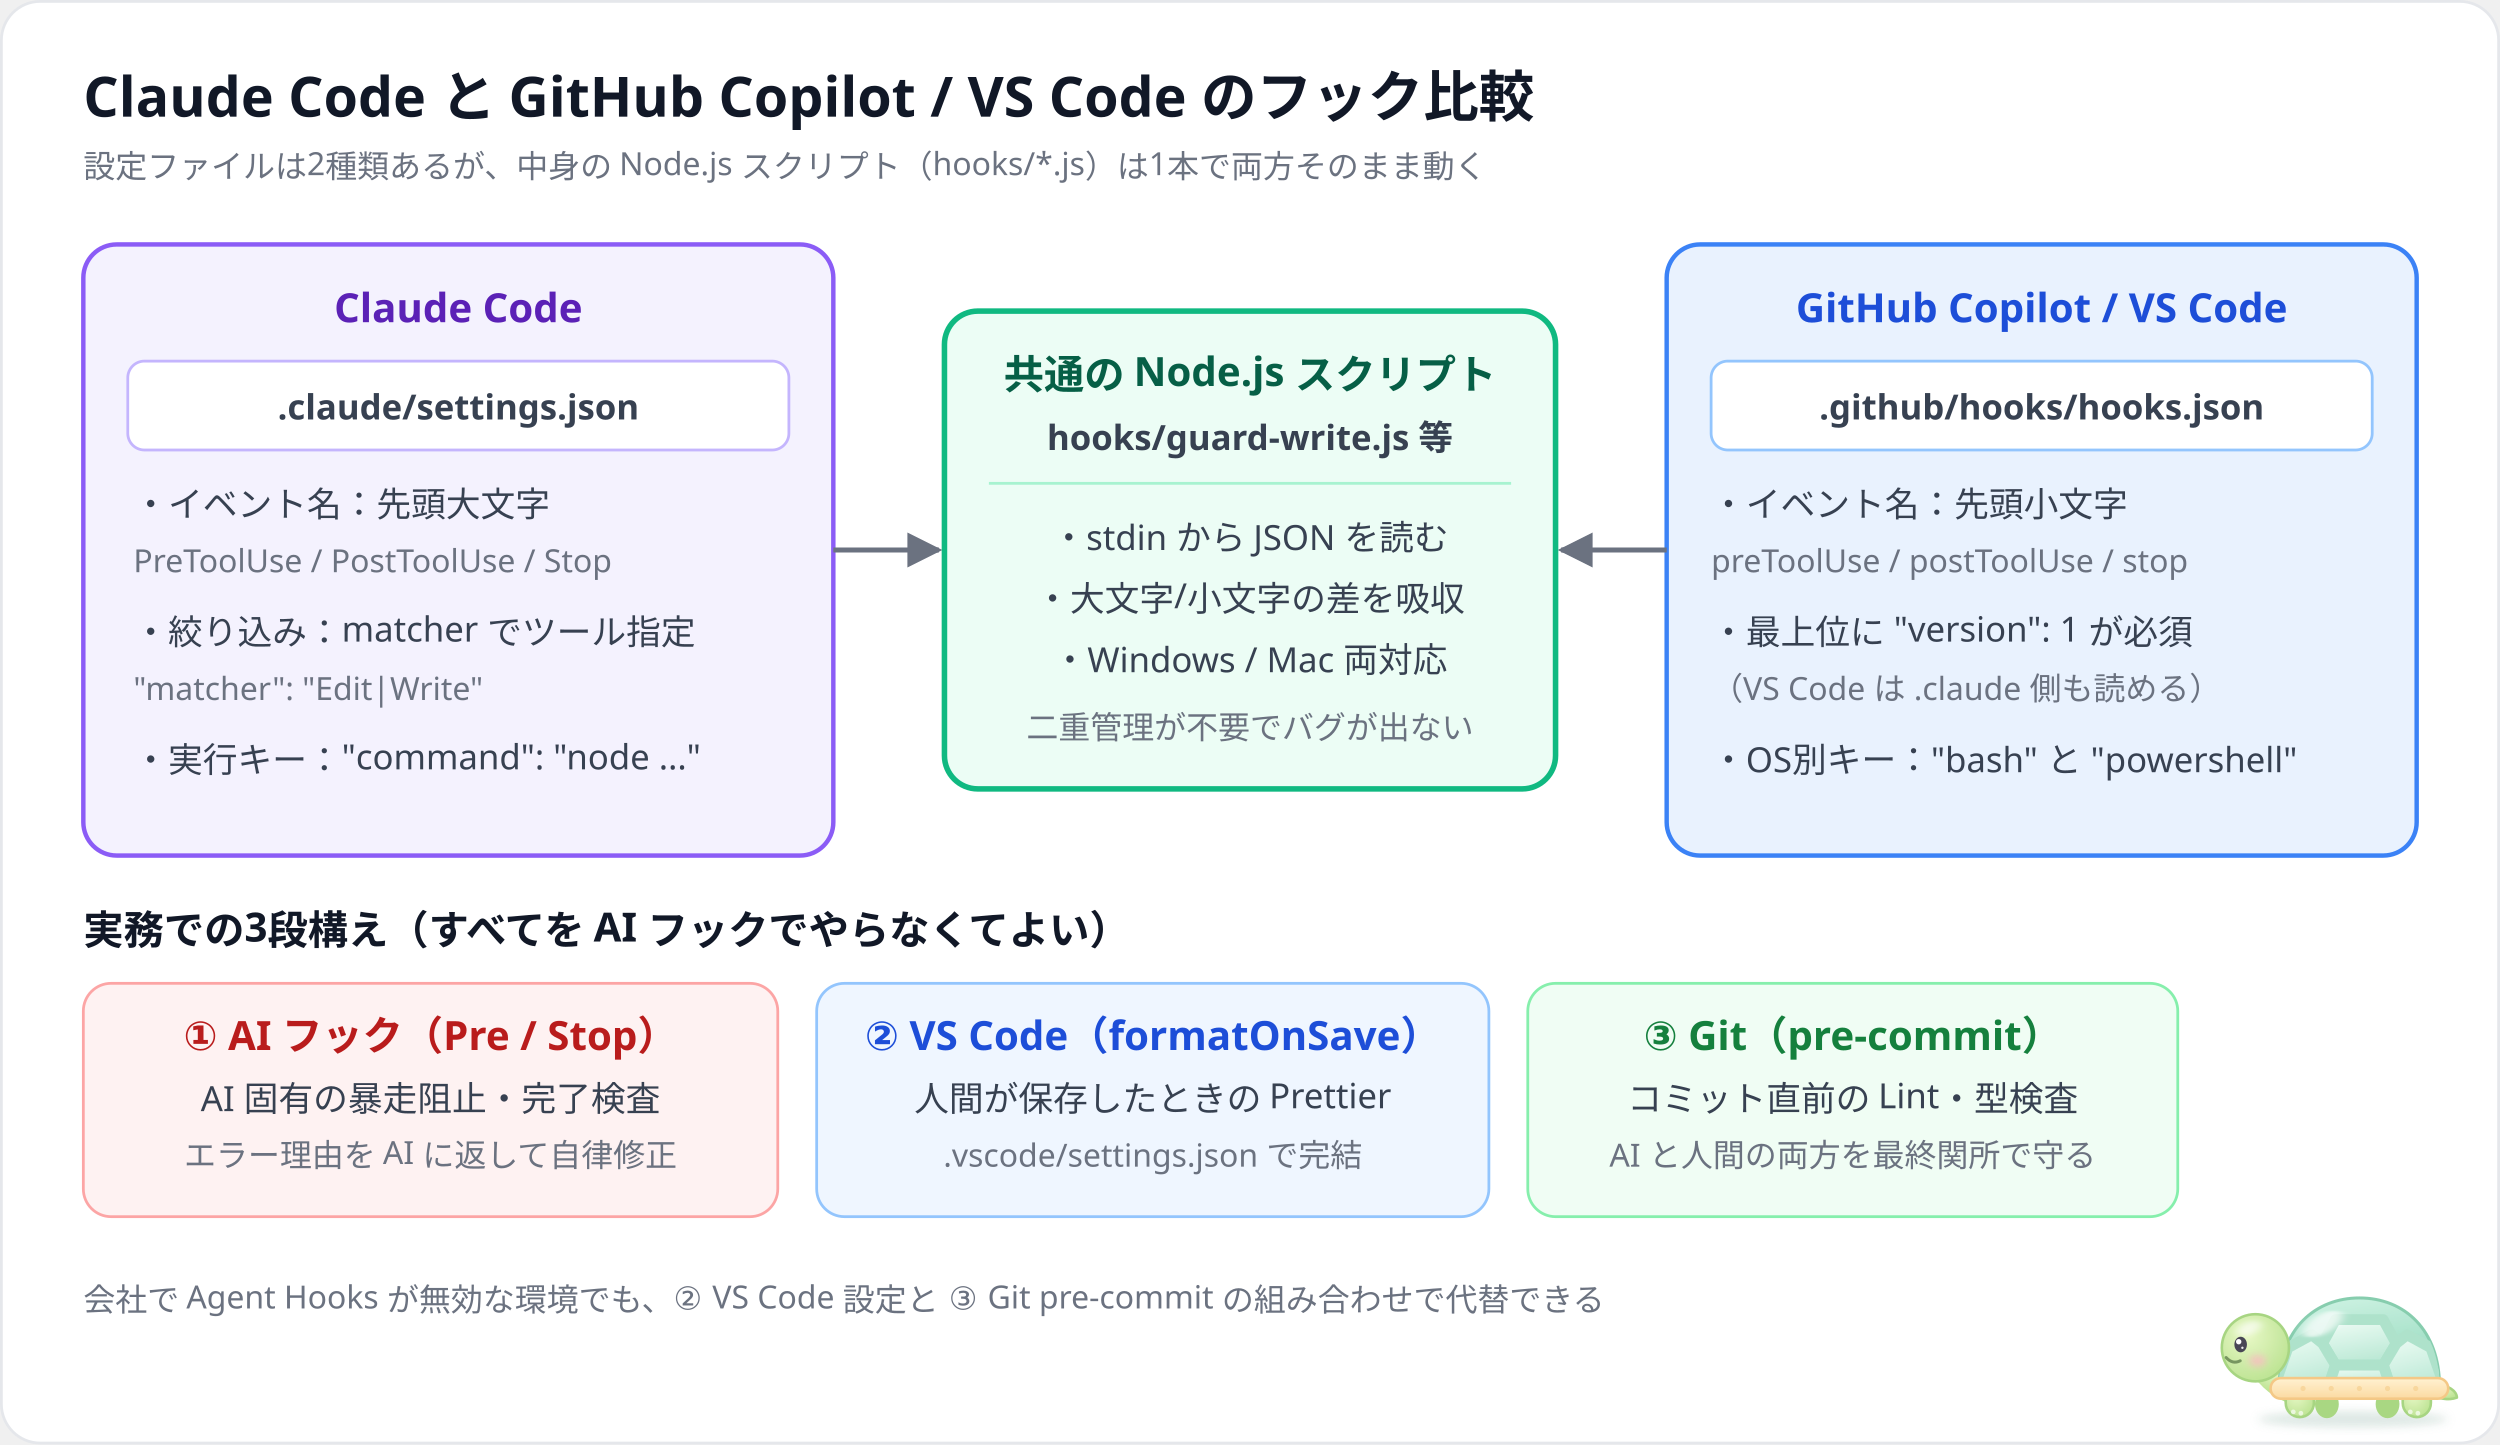
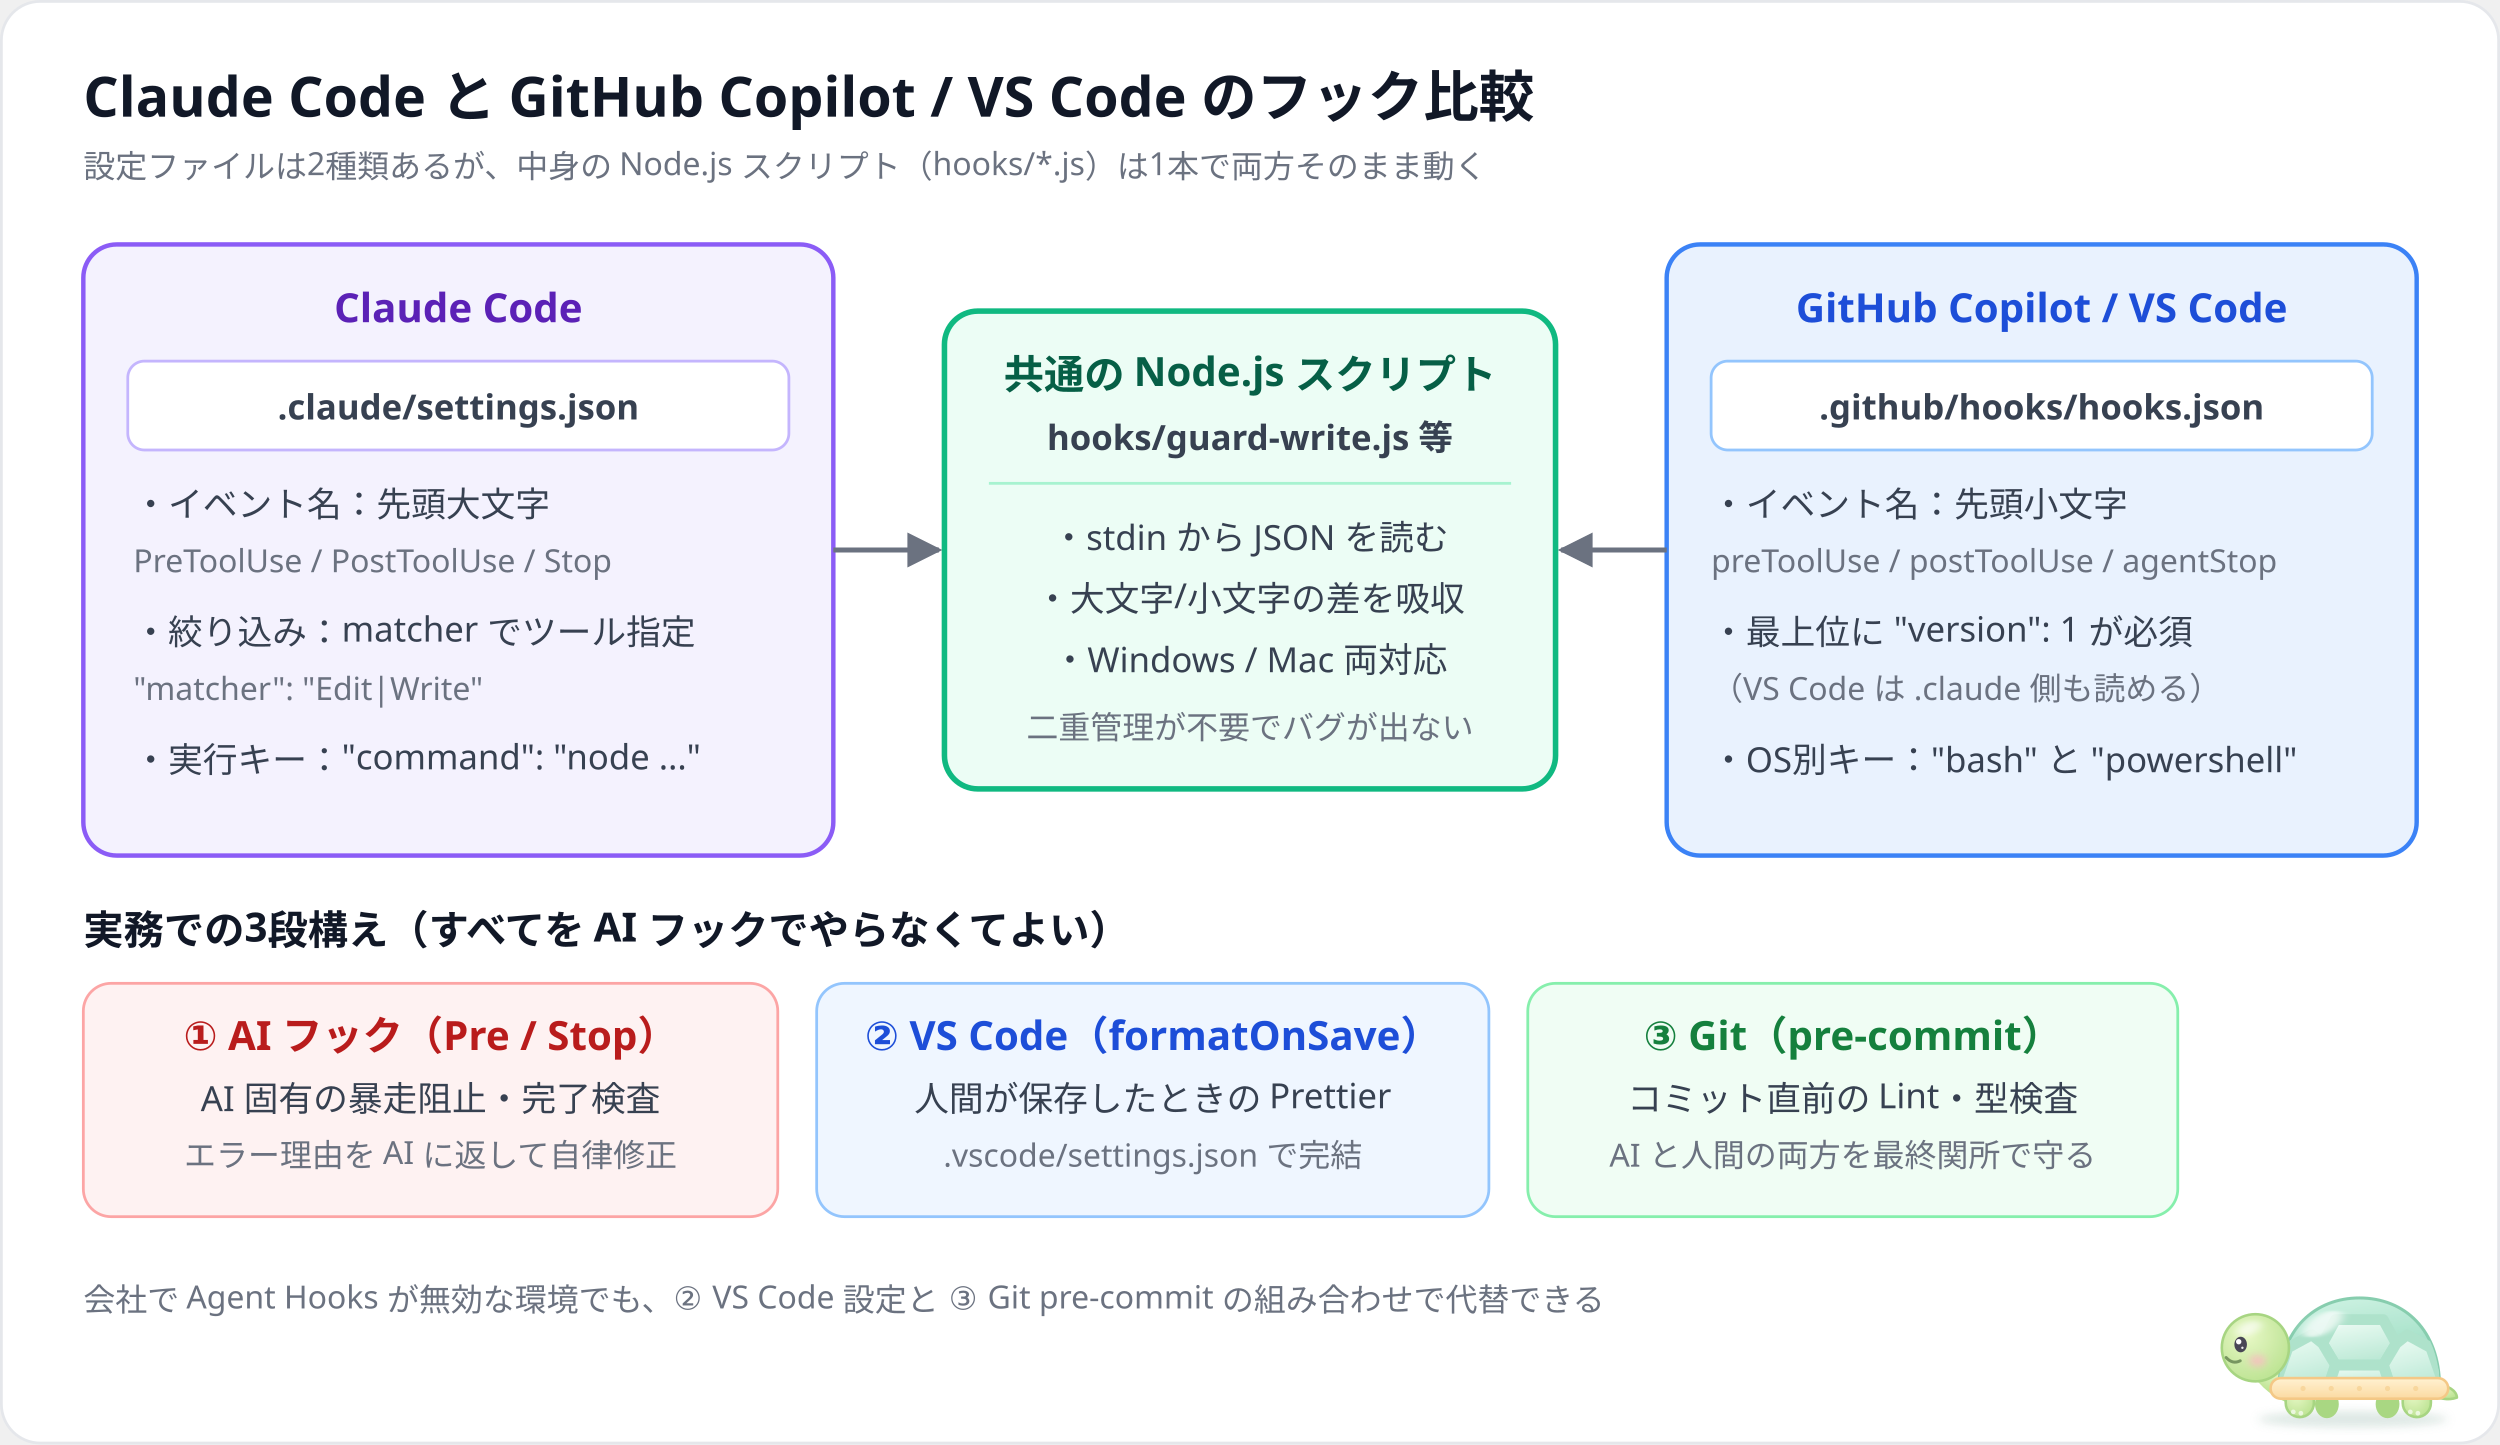
<svg xmlns="http://www.w3.org/2000/svg" viewBox="0 0 900 520" font-family="Meiryo, 'Yu Gothic UI', 'Noto Sans JP', sans-serif">
  <defs>
    <marker id="ah" viewBox="0 0 10 10" refX="9" refY="5" markerWidth="7" markerHeight="7" orient="auto-start-reverse">
      <path d="M0,0 L10,5 L0,10 z" fill="#6b7280" />
    </marker>
    <style>
      .h{font-size:14.5px;font-weight:700}
      .b{font-size:12.5px;fill:#374151}
      .s{font-size:11.5px;fill:#6b7280}
    </style>
  </defs>
  <rect x="0.5" y="0.5" width="899" height="519" rx="14" fill="#ffffff" stroke="#e5e7eb" />
  <text x="30" y="42" font-size="20" font-weight="700" fill="#111827">Claude Code と GitHub Copilot / VS Code のフック比較</text>
  <text x="30" y="64" class="s" font-size="13">設定ファイルは2種類あるが、中身の Node.js スクリプト（hooks/*.js）は1本で両方そのまま動く</text>
  <rect x="30" y="88" width="270" height="220" rx="12" fill="#ede9fe" fill-opacity="0.6" stroke="#8b5cf6" stroke-width="1.6" />
  <text x="165" y="116" text-anchor="middle" class="h" fill="#5b21b6">Claude Code</text>
  <rect x="46" y="130" width="238" height="32" rx="6" fill="#ffffff" stroke="#c4b5fd" />
  <text x="165" y="151" text-anchor="middle" class="b" font-weight="700">.claude/settings.json</text>
  <text x="48" y="186" class="b">・イベント名：先頭大文字</text>
  <text x="48" y="206" class="s">　PreToolUse / PostToolUse / Stop</text>
  <text x="48" y="232" class="b">・絞り込み：matcher でツール指定</text>
  <text x="48" y="252" class="s">　"matcher": "Edit|Write"</text>
  <text x="48" y="278" class="b">・実行キー："command": "node ..."</text>
  <rect x="600" y="88" width="270" height="220" rx="12" fill="#dbeafe" fill-opacity="0.6" stroke="#3b82f6" stroke-width="1.6" />
  <text x="735" y="116" text-anchor="middle" class="h" fill="#1d4ed8">GitHub Copilot / VS Code</text>
  <rect x="616" y="130" width="238" height="32" rx="6" fill="#ffffff" stroke="#93c5fd" />
  <text x="735" y="151" text-anchor="middle" class="b" font-weight="700">.github/hooks/hooks.json</text>
  <text x="616" y="186" class="b">・イベント名：先頭小文字</text>
-   <text x="616" y="206" class="s">　preToolUse / postToolUse / stop</text>
+   <text x="616" y="206" class="s">　preToolUse / postToolUse / agentStop</text>
  <text x="616" y="232" class="b">・最上位に "version": 1 が必須</text>
  <text x="616" y="252" class="s">　（VS Code は .claude 側も読める）</text>
  <text x="616" y="278" class="b">・OS別キー："bash" と "powershell"</text>
  <line x1="300" y1="198" x2="338" y2="198" stroke="#6b7280" stroke-width="1.8" marker-end="url(#ah)" />
  <line x1="600" y1="198" x2="562" y2="198" stroke="#6b7280" stroke-width="1.8" marker-end="url(#ah)" />
  <rect x="340" y="112" width="220" height="172" rx="12" fill="#ecfdf5" stroke="#10b981" stroke-width="2" />
  <text x="450" y="140" text-anchor="middle" class="h" fill="#065f46">共通の Node.js スクリプト</text>
  <text x="450" y="162" text-anchor="middle" class="b" font-weight="700">hooks/guard-write.js 等</text>
  <line x1="356" y1="174" x2="544" y2="174" stroke="#a7f3d0" />
  <text x="450" y="198" text-anchor="middle" class="b">・stdin から JSON を読む</text>
  <text x="450" y="220" text-anchor="middle" class="b">・大文字/小文字の差を吸収</text>
  <text x="450" y="242" text-anchor="middle" class="b">・Windows / Mac 両対応</text>
  <text x="450" y="266" text-anchor="middle" class="s">二重管理が不要でバグが出ない</text>
  <text x="30" y="340" class="h" fill="#111827">実務での3段構え（すべてを AI フックでやらなくてよい）</text>
  <rect x="30" y="354" width="250" height="84" rx="10" fill="#fef2f2" stroke="#fca5a5" />
  <text x="155" y="378" text-anchor="middle" class="h" fill="#b91c1c">① AI フック（Pre / Stop）</text>
  <text x="155" y="400" text-anchor="middle" class="b">AI 固有の暴走阻止・完了検査</text>
  <text x="155" y="420" text-anchor="middle" class="s">エラー理由を AI に返して自律修正</text>
  <rect x="294" y="354" width="242" height="84" rx="10" fill="#eff6ff" stroke="#93c5fd" />
  <text x="415" y="378" text-anchor="middle" class="h" fill="#1d4ed8">② VS Code（formatOnSave）</text>
  <text x="415" y="400" text-anchor="middle" class="b">人間が保存したときの Prettier</text>
  <text x="415" y="420" text-anchor="middle" class="s">.vscode/settings.json で完結</text>
  <rect x="550" y="354" width="234" height="84" rx="10" fill="#f0fdf4" stroke="#86efac" />
  <text x="667" y="378" text-anchor="middle" class="h" fill="#15803d">③ Git（pre-commit）</text>
  <text x="667" y="400" text-anchor="middle" class="b">コミット直前の Lint・型検査</text>
  <text x="667" y="420" text-anchor="middle" class="s">AI と人間の両方を最終関所で守る</text>
  <text x="30" y="472" class="s">会社で Agent Hooks が無効な環境でも、② VS Code 設定と ③ Git pre-commit の組み合わせで代替できる</text>
  <g transform="translate(794 454) scale(0.78)">
    <g id="kame-mark" opacity="0.94">
      <defs>
        <linearGradient id="kameShell" x1="0.3" y1="0" x2="0.6" y2="1">
          <stop offset="0" stop-color="#c9f1e0" />
          <stop offset="1" stop-color="#86d3b4" />
        </linearGradient>
        <linearGradient id="kameScute" x1="0.3" y1="0" x2="0.6" y2="1">
          <stop offset="0" stop-color="#ecfbf4" />
          <stop offset="1" stop-color="#b3e6d0" />
        </linearGradient>
        <radialGradient id="kameSkin" cx="0.38" cy="0.32" r="0.8">
          <stop offset="0" stop-color="#e6f7c2" />
          <stop offset="1" stop-color="#b3df86" />
        </radialGradient>
        <linearGradient id="kameRim" x1="0" y1="0" x2="0" y2="1">
          <stop offset="0" stop-color="#fff1cf" />
          <stop offset="1" stop-color="#fbd79b" />
        </linearGradient>
        <filter id="kameSoft" x="-20%" y="-50%" width="140%" height="200%">
          <feGaussianBlur stdDeviation="2.2" />
        </filter>
        <filter id="kameGlow" x="-50%" y="-50%" width="200%" height="200%">
          <feGaussianBlur stdDeviation="1.6" />
        </filter>
        <clipPath id="kameDome">
          <path d="M34 58 C34 31 51 17 71 17 C92 17 108 32 108 58 Z" />
        </clipPath>
      </defs>
      <ellipse cx="68" cy="73" rx="44" ry="3.6" fill="#5b8f7b" opacity="0.22" filter="url(#kameSoft)" />
      <ellipse cx="56" cy="66" rx="5.5" ry="6.5" fill="#a4d47a" />
      <ellipse cx="84" cy="66" rx="5.5" ry="6.5" fill="#a4d47a" />
      <path d="M106 57 C112 57 116 60 116 63 C112 64.5 107 63.5 104 61 Z" fill="url(#kameSkin)" stroke="#a2d27a" stroke-width="1.2" stroke-linejoin="round" />
      <path d="M42 60 C36 58 30 54 26 47" fill="none" stroke="url(#kameSkin)" stroke-width="13" stroke-linecap="round" />
      <rect x="37" y="57" width="13" height="15" rx="6.5" fill="url(#kameSkin)" stroke="#a2d27a" stroke-width="1.2" />
      <rect x="91" y="57" width="13" height="15" rx="6.5" fill="url(#kameSkin)" stroke="#a2d27a" stroke-width="1.2" />
      <path d="M34 58 C34 31 51 17 71 17 C92 17 108 32 108 58 Z" fill="url(#kameShell)" stroke="#7fcaa9" stroke-width="1.4" />
      <g clip-path="url(#kameDome)" fill="url(#kameScute)" stroke="#a9e0c8" stroke-width="5" stroke-linejoin="round">
        <path d="M60 27 L82 27 L88 38 L82 48 L60 48 L54 38 Z" />
        <path d="M31 60 L38 40 L49 34 L54 38 L60 48 L56 60 Z" />
        <path d="M111 60 L104 40 L93 34 L88 38 L82 48 L86 60 Z" />
        <path d="M60 48 L82 48 L86 60 L56 60 Z" />
      </g>
      <ellipse cx="54" cy="29" rx="10" ry="4.5" fill="#ffffff" opacity="0.7" transform="rotate(-28 54 29)" filter="url(#kameGlow)" />
      <rect x="30" y="54" width="82" height="9.5" rx="4.75" fill="url(#kameRim)" stroke="#f3c57e" stroke-width="1.2" />
      <g fill="#f6cf8f" opacity="0.8">
        <circle cx="45" cy="58.8" r="1.2" />
        <circle cx="58" cy="58.8" r="1.2" />
        <circle cx="71" cy="58.8" r="1.2" />
        <circle cx="84" cy="58.8" r="1.2" />
        <circle cx="97" cy="58.8" r="1.2" />
      </g>
      <circle cx="23" cy="40" r="15.5" fill="url(#kameSkin)" stroke="#a2d27a" stroke-width="1.2" />
      <ellipse cx="20" cy="31" rx="6" ry="3" fill="#ffffff" opacity="0.6" transform="rotate(-20 20 31)" filter="url(#kameGlow)" />
      <ellipse cx="16.2" cy="38.5" rx="2.9" ry="3.6" fill="#3d3a4a" />
      <circle cx="15.3" cy="37.2" r="1.25" fill="#ffffff" />
      <circle cx="17" cy="40" r="0.55" fill="#ffffff" opacity="0.9" />
      <ellipse cx="24" cy="46" rx="4" ry="2.6" fill="#ffb3c1" opacity="0.75" filter="url(#kameGlow)" />
      <path d="M9.5 44.5 Q12.5 47.8 16 46" fill="none" stroke="#6f8f56" stroke-width="1.4" stroke-linecap="round" />
      <g fill="#ffffff" opacity="0.65">
        <circle cx="40.5" cy="69.6" r="1.1" />
        <circle cx="44" cy="70.2" r="1.1" />
        <circle cx="94.5" cy="69.6" r="1.1" />
        <circle cx="98" cy="70.2" r="1.1" />
      </g>
    </g>
  </g>
</svg>
